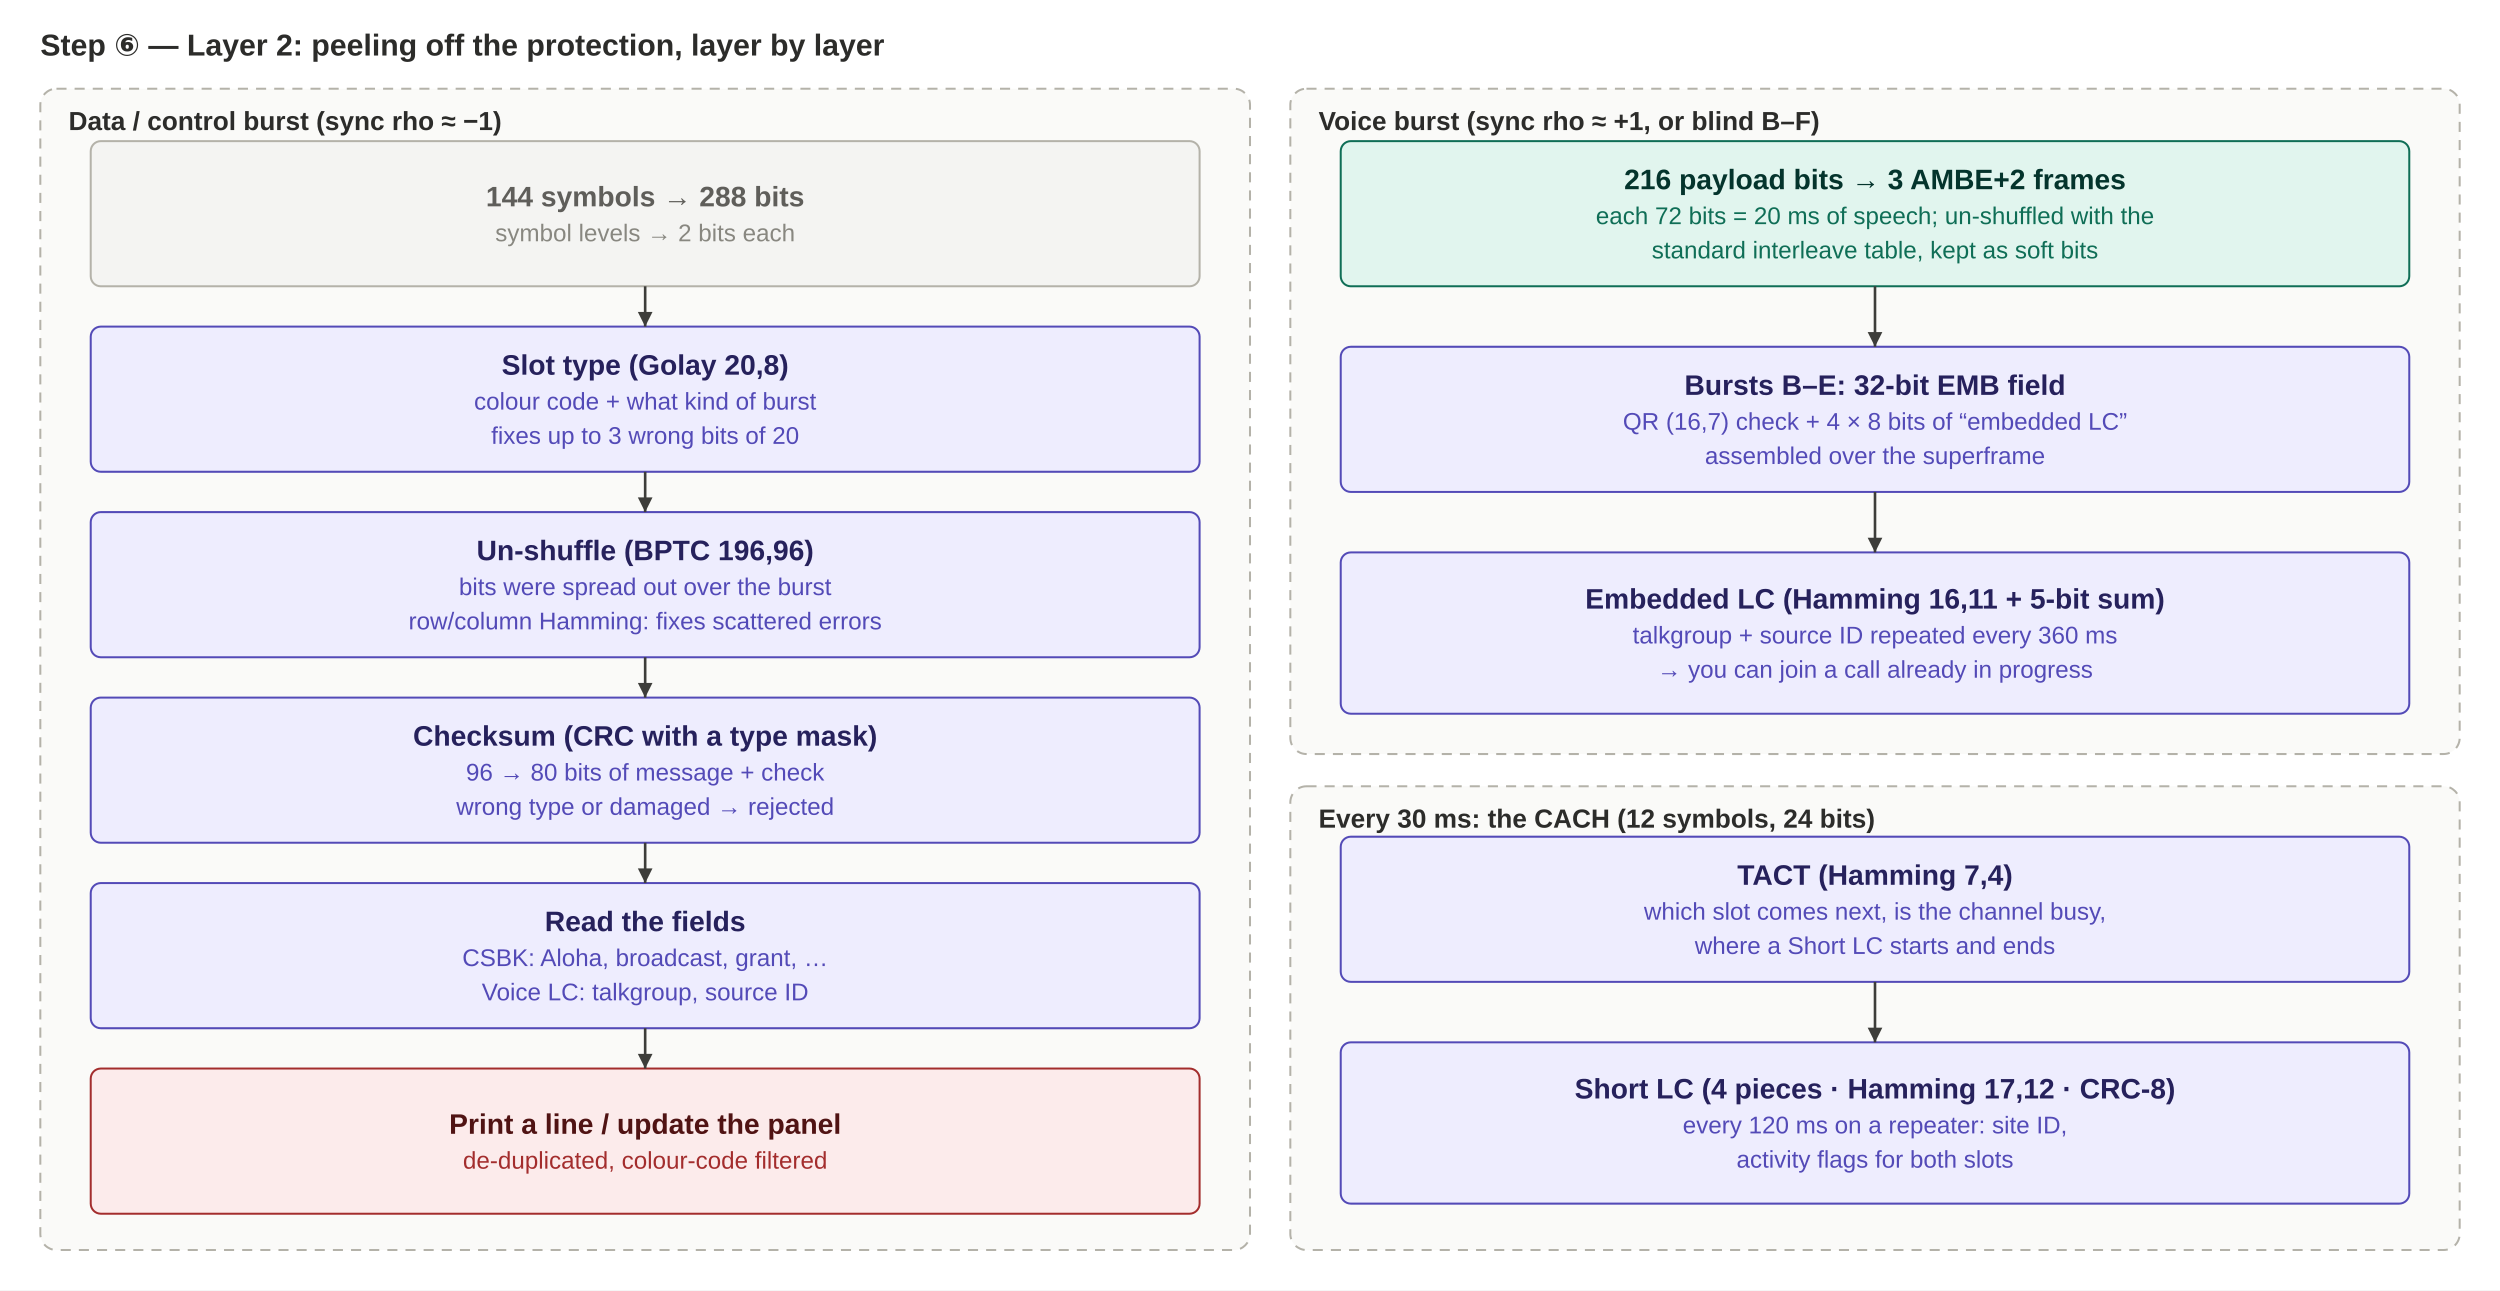
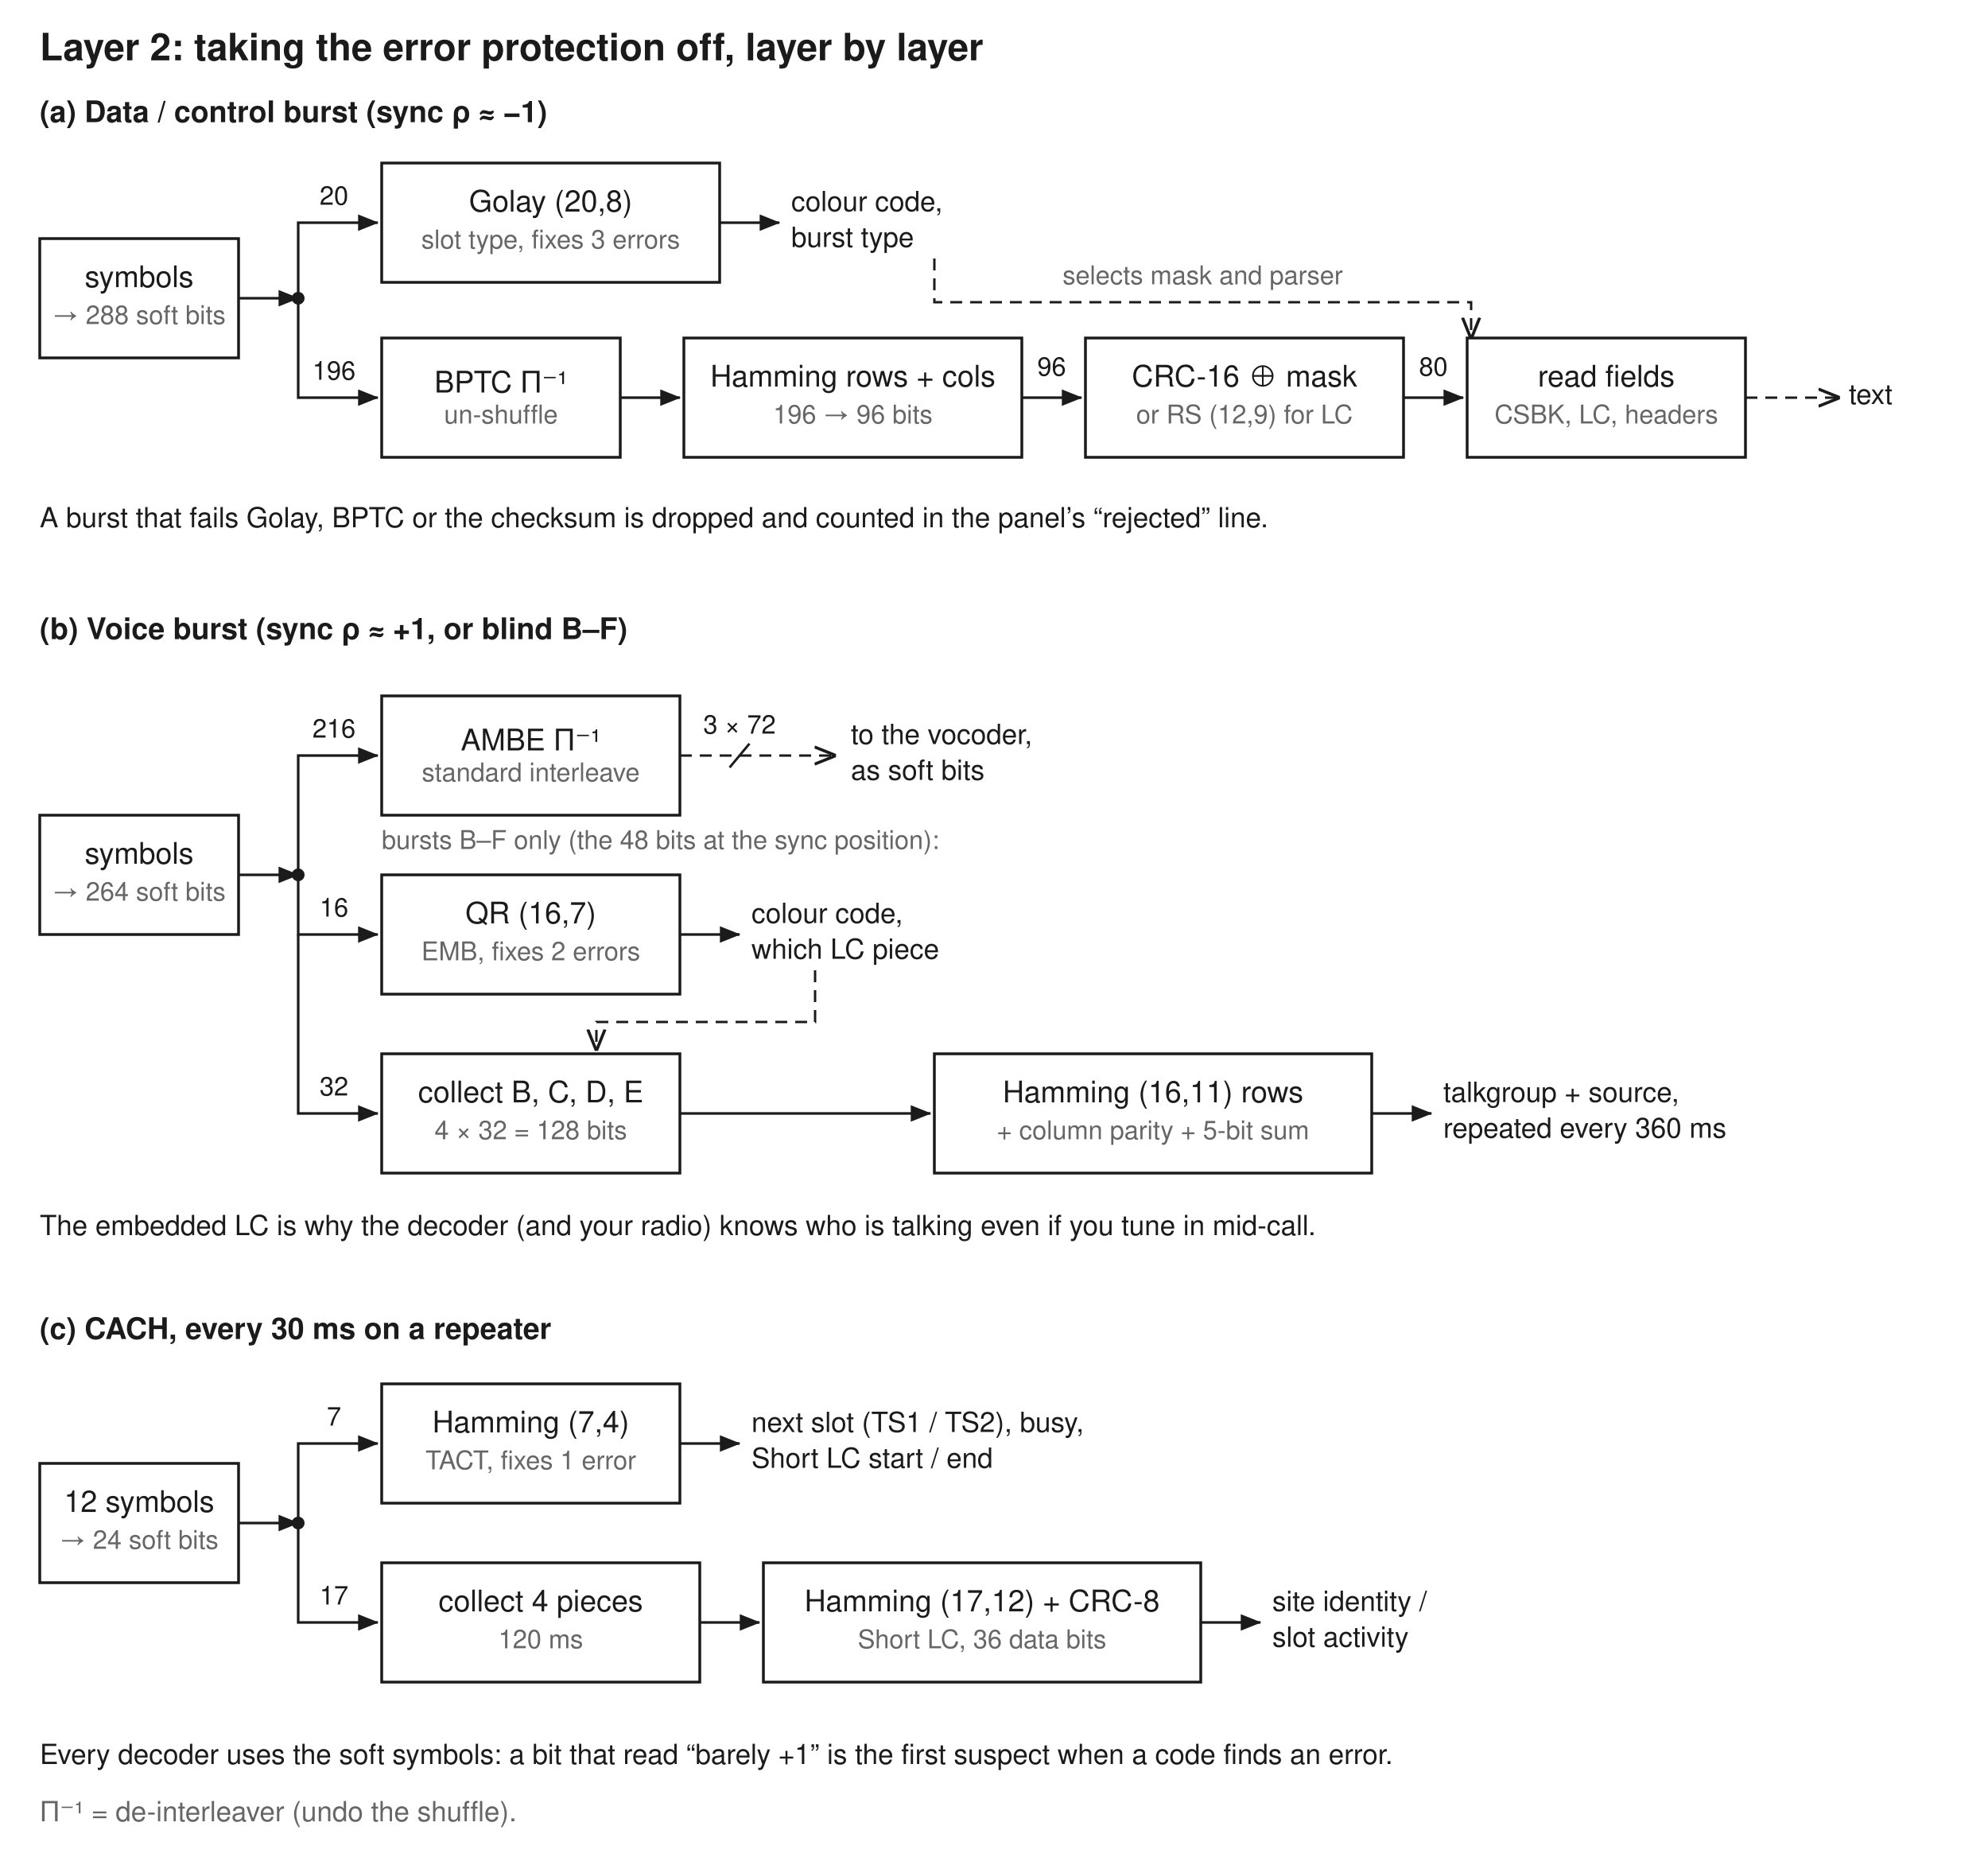
- <svg xmlns="http://www.w3.org/2000/svg" width="1240" height="640" viewBox="0 0 1240 640" font-family="'Segoe UI', 'Helvetica Neue', Arial, sans-serif" role="img">
+ <svg xmlns="http://www.w3.org/2000/svg" viewBox="0 0 1000 940" width="1000" height="940" font-family="Helvetica, Arial, 'Liberation Sans', 'DejaVu Sans', sans-serif" role="img" aria-label="Layer 2 decoding chains">
  <defs>
-     <marker id="ah" viewBox="0 0 10 10" refX="9" refY="5" markerWidth="7" markerHeight="7" orient="auto-start-reverse">
-       <path d="M1 1L9 5L1 9z" fill="#3d3d3a" />
+     <marker id="a" viewBox="0 0 10 10" refX="9.5" refY="5" markerWidth="8" markerHeight="8" orient="auto">
+       <path d="M0,1 L10,5 L0,9 z" fill="#1b1b1b" />
    </marker>
-     <marker id="ahm" viewBox="0 0 10 10" refX="9" refY="5" markerWidth="7" markerHeight="7" orient="auto-start-reverse">
-       <path d="M1 1L9 5L1 9z" fill="#A32D2D" />
+     <marker id="o" viewBox="0 0 10 10" refX="9.5" refY="5" markerWidth="9" markerHeight="9" orient="auto">
+       <path d="M0,1 L10,5 L0,9" fill="none" stroke="#1b1b1b" stroke-width="1.4" />
+     </marker>
+     <marker id="r" viewBox="0 0 10 10" refX="9.5" refY="5" markerWidth="8" markerHeight="8" orient="auto">
+       <path d="M0,1 L10,5 L0,9 z" fill="#a3312a" />
    </marker>
  </defs>
-   <rect width="1240" height="640" fill="#FFFFFF" />
-   <text x="20.0" y="22.0" font-size="15" fill="#2C2C2A" font-weight="700" text-anchor="start" dominant-baseline="central">Step ⑥ — Layer 2: peeling off the protection, layer by layer</text>
-   <rect x="20" y="44" width="600" height="576" rx="8" fill="#FAFAF8" stroke="#B4B2A9" stroke-width="1" stroke-dasharray="5 4" />
-   <text x="34.0" y="60.0" font-size="13" fill="#2C2C2A" font-weight="700" text-anchor="start" dominant-baseline="central">Data / control burst (sync rho ≈ −1)</text>
-   <rect x="45" y="70" width="550" height="72" rx="5" fill="#F4F4F2" stroke="#B4B2A9" stroke-width="1" />
-   <text x="320.0" y="97.5" font-size="14" fill="#5F5E5A" font-weight="600" text-anchor="middle" dominant-baseline="central">144 symbols → 288 bits</text>
-   <text x="320.0" y="115.5" font-size="12" fill="#888780" font-weight="400" text-anchor="middle" dominant-baseline="central">symbol levels → 2 bits each</text>
-   <rect x="45" y="162" width="550" height="72" rx="5" fill="#EEEDFE" stroke="#534AB7" stroke-width="1" />
-   <text x="320.0" y="181.0" font-size="14" fill="#26215C" font-weight="600" text-anchor="middle" dominant-baseline="central">Slot type  (Golay 20,8)</text>
-   <text x="320.0" y="199.0" font-size="12" fill="#534AB7" font-weight="400" text-anchor="middle" dominant-baseline="central">colour code + what kind of burst</text>
-   <text x="320.0" y="216.0" font-size="12" fill="#534AB7" font-weight="400" text-anchor="middle" dominant-baseline="central">fixes up to 3 wrong bits of 20</text>
-   <path d="M320 142 L320 162" fill="none" stroke="#3d3d3a" stroke-width="1.3" marker-end="url(#ah)" />
-   <rect x="45" y="254" width="550" height="72" rx="5" fill="#EEEDFE" stroke="#534AB7" stroke-width="1" />
-   <text x="320.0" y="273.0" font-size="14" fill="#26215C" font-weight="600" text-anchor="middle" dominant-baseline="central">Un-shuffle  (BPTC 196,96)</text>
-   <text x="320.0" y="291.0" font-size="12" fill="#534AB7" font-weight="400" text-anchor="middle" dominant-baseline="central">bits were spread out over the burst</text>
-   <text x="320.0" y="308.0" font-size="12" fill="#534AB7" font-weight="400" text-anchor="middle" dominant-baseline="central">row/column Hamming: fixes scattered errors</text>
-   <path d="M320 234 L320 254" fill="none" stroke="#3d3d3a" stroke-width="1.3" marker-end="url(#ah)" />
-   <rect x="45" y="346" width="550" height="72" rx="5" fill="#EEEDFE" stroke="#534AB7" stroke-width="1" />
-   <text x="320.0" y="365.0" font-size="14" fill="#26215C" font-weight="600" text-anchor="middle" dominant-baseline="central">Checksum  (CRC with a type mask)</text>
-   <text x="320.0" y="383.0" font-size="12" fill="#534AB7" font-weight="400" text-anchor="middle" dominant-baseline="central">96 → 80 bits of message + check</text>
-   <text x="320.0" y="400.0" font-size="12" fill="#534AB7" font-weight="400" text-anchor="middle" dominant-baseline="central">wrong type or damaged → rejected</text>
-   <path d="M320 326 L320 346" fill="none" stroke="#3d3d3a" stroke-width="1.3" marker-end="url(#ah)" />
-   <rect x="45" y="438" width="550" height="72" rx="5" fill="#EEEDFE" stroke="#534AB7" stroke-width="1" />
-   <text x="320.0" y="457.0" font-size="14" fill="#26215C" font-weight="600" text-anchor="middle" dominant-baseline="central">Read the fields</text>
-   <text x="320.0" y="475.0" font-size="12" fill="#534AB7" font-weight="400" text-anchor="middle" dominant-baseline="central">CSBK: Aloha, broadcast, grant, …</text>
-   <text x="320.0" y="492.0" font-size="12" fill="#534AB7" font-weight="400" text-anchor="middle" dominant-baseline="central">Voice LC: talkgroup, source ID</text>
-   <path d="M320 418 L320 438" fill="none" stroke="#3d3d3a" stroke-width="1.3" marker-end="url(#ah)" />
-   <rect x="45" y="530" width="550" height="72" rx="5" fill="#FCEBEB" stroke="#A32D2D" stroke-width="1" />
-   <text x="320.0" y="557.5" font-size="14" fill="#501313" font-weight="600" text-anchor="middle" dominant-baseline="central">Print a line / update the panel</text>
-   <text x="320.0" y="575.5" font-size="12" fill="#A32D2D" font-weight="400" text-anchor="middle" dominant-baseline="central">de-duplicated, colour-code filtered</text>
-   <path d="M320 510 L320 530" fill="none" stroke="#3d3d3a" stroke-width="1.3" marker-end="url(#ah)" />
-   <rect x="640" y="44" width="580" height="330" rx="8" fill="#FAFAF8" stroke="#B4B2A9" stroke-width="1" stroke-dasharray="5 4" />
-   <text x="654.0" y="60.0" font-size="13" fill="#2C2C2A" font-weight="700" text-anchor="start" dominant-baseline="central">Voice burst (sync rho ≈ +1, or blind B–F)</text>
-   <rect x="665" y="70" width="530" height="72" rx="5" fill="#E1F5EE" stroke="#0F6E56" stroke-width="1" />
-   <text x="930.0" y="89.0" font-size="14" fill="#04342C" font-weight="600" text-anchor="middle" dominant-baseline="central">216 payload bits → 3 AMBE+2 frames</text>
-   <text x="930.0" y="107.0" font-size="12" fill="#0F6E56" font-weight="400" text-anchor="middle" dominant-baseline="central">each 72 bits = 20 ms of speech; un-shuffled with the</text>
-   <text x="930.0" y="124.0" font-size="12" fill="#0F6E56" font-weight="400" text-anchor="middle" dominant-baseline="central">standard interleave table, kept as soft bits</text>
-   <rect x="665" y="172" width="530" height="72" rx="5" fill="#EEEDFE" stroke="#534AB7" stroke-width="1" />
-   <text x="930.0" y="191.0" font-size="14" fill="#26215C" font-weight="600" text-anchor="middle" dominant-baseline="central">Bursts B–E: 32-bit EMB field</text>
-   <text x="930.0" y="209.0" font-size="12" fill="#534AB7" font-weight="400" text-anchor="middle" dominant-baseline="central">QR (16,7) check + 4 × 8 bits of “embedded LC”</text>
-   <text x="930.0" y="226.0" font-size="12" fill="#534AB7" font-weight="400" text-anchor="middle" dominant-baseline="central">assembled over the superframe</text>
-   <rect x="665" y="274" width="530" height="80" rx="5" fill="#EEEDFE" stroke="#534AB7" stroke-width="1" />
-   <text x="930.0" y="297.0" font-size="14" fill="#26215C" font-weight="600" text-anchor="middle" dominant-baseline="central">Embedded LC (Hamming 16,11 + 5-bit sum)</text>
-   <text x="930.0" y="315.0" font-size="12" fill="#534AB7" font-weight="400" text-anchor="middle" dominant-baseline="central">talkgroup + source ID repeated every 360 ms</text>
-   <text x="930.0" y="332.0" font-size="12" fill="#534AB7" font-weight="400" text-anchor="middle" dominant-baseline="central">→ you can join a call already in progress</text>
-   <path d="M930 142 L930 172" fill="none" stroke="#3d3d3a" stroke-width="1.3" marker-end="url(#ah)" />
-   <path d="M930 244 L930 274" fill="none" stroke="#3d3d3a" stroke-width="1.3" marker-end="url(#ah)" />
-   <rect x="640" y="390" width="580" height="230" rx="8" fill="#FAFAF8" stroke="#B4B2A9" stroke-width="1" stroke-dasharray="5 4" />
-   <text x="654.0" y="406.0" font-size="13" fill="#2C2C2A" font-weight="700" text-anchor="start" dominant-baseline="central">Every 30 ms: the CACH (12 symbols, 24 bits)</text>
-   <rect x="665" y="415" width="530" height="72" rx="5" fill="#EEEDFE" stroke="#534AB7" stroke-width="1" />
-   <text x="930.0" y="434.0" font-size="14" fill="#26215C" font-weight="600" text-anchor="middle" dominant-baseline="central">TACT  (Hamming 7,4)</text>
-   <text x="930.0" y="452.0" font-size="12" fill="#534AB7" font-weight="400" text-anchor="middle" dominant-baseline="central">which slot comes next, is the channel busy,</text>
-   <text x="930.0" y="469.0" font-size="12" fill="#534AB7" font-weight="400" text-anchor="middle" dominant-baseline="central">where a Short LC starts and ends</text>
-   <rect x="665" y="517" width="530" height="80" rx="5" fill="#EEEDFE" stroke="#534AB7" stroke-width="1" />
-   <text x="930.0" y="540.0" font-size="14" fill="#26215C" font-weight="600" text-anchor="middle" dominant-baseline="central">Short LC  (4 pieces · Hamming 17,12 · CRC-8)</text>
-   <text x="930.0" y="558.0" font-size="12" fill="#534AB7" font-weight="400" text-anchor="middle" dominant-baseline="central">every 120 ms on a repeater: site ID,</text>
-   <text x="930.0" y="575.0" font-size="12" fill="#534AB7" font-weight="400" text-anchor="middle" dominant-baseline="central">activity flags for both slots</text>
-   <path d="M930 487 L930 517" fill="none" stroke="#3d3d3a" stroke-width="1.3" marker-end="url(#ah)" />
+   <rect width="100%" height="100%" fill="#ffffff" />
+   <text x="20.0" y="26.0" font-size="19" fill="#1b1b1b" font-weight="700" text-anchor="start" dominant-baseline="central">Layer 2: taking the error protection off, layer by layer</text>
+   <text x="20.0" y="58.0" font-size="15" fill="#1b1b1b" font-weight="700" text-anchor="start" dominant-baseline="central">(a) Data / control burst (sync ρ ≈ −1)</text>
+   <text x="70.0" y="136.0" font-size="13" fill="#1b1b1b" font-weight="400" text-anchor="middle" dominant-baseline="central">144</text>
+   <rect x="20.0" y="120.0" width="100.0" height="60.0" fill="#ffffff" stroke="#1b1b1b" stroke-width="1.4" />
+   <text x="70.0" y="141.0" font-size="15" fill="#1b1b1b" font-weight="400" text-anchor="middle" dominant-baseline="central">symbols</text>
+   <text x="70.0" y="160.0" font-size="13" fill="#666666" font-weight="400" text-anchor="middle" dominant-baseline="central">→ 288 soft bits</text>
+   <polyline points="120.0,150.0 150.0,150.0" fill="none" stroke="#1b1b1b" stroke-width="1.3" marker-end="url(#a)" />
+   <circle cx="150.0" cy="150.0" r="3.2" fill="#1b1b1b" stroke="none" stroke-width="0" />
+   <polyline points="150.0,150.0 150.0,112.0 190.0,112.0" fill="none" stroke="#1b1b1b" stroke-width="1.3" marker-end="url(#a)" />
+   <text x="168.0" y="100.0" font-size="13" fill="#1b1b1b" font-weight="400" text-anchor="middle" dominant-baseline="central">20</text>
+   <polyline points="150.0,150.0 150.0,200.0 190.0,200.0" fill="none" stroke="#1b1b1b" stroke-width="1.3" marker-end="url(#a)" />
+   <text x="168.0" y="188.0" font-size="13" fill="#1b1b1b" font-weight="400" text-anchor="middle" dominant-baseline="central">196</text>
+   <rect x="192.0" y="82.0" width="170.0" height="60.0" fill="#ffffff" stroke="#1b1b1b" stroke-width="1.4" />
+   <text x="277.0" y="103.0" font-size="15" fill="#1b1b1b" font-weight="400" text-anchor="middle" dominant-baseline="central">Golay (20,8)</text>
+   <text x="277.0" y="122.0" font-size="13" fill="#666666" font-weight="400" text-anchor="middle" dominant-baseline="central">slot type, fixes 3 errors</text>
+   <polyline points="362.0,112.0 392.0,112.0" fill="none" stroke="#1b1b1b" stroke-width="1.3" marker-end="url(#a)" />
+   <text x="398.0" y="103.0" font-size="14" fill="#1b1b1b" font-weight="400" text-anchor="start" dominant-baseline="central">colour code,</text>
+   <text x="398.0" y="121.0" font-size="14" fill="#1b1b1b" font-weight="400" text-anchor="start" dominant-baseline="central">burst type</text>
+   <polyline points="470.0,130.0 470.0,152.0 740.0,152.0 740.0,170.0" fill="none" stroke="#1b1b1b" stroke-width="1.2" stroke-dasharray="6 4" marker-end="url(#o)" />
+   <text x="605.0" y="140.0" font-size="13" fill="#666666" font-weight="400" text-anchor="middle" dominant-baseline="central">selects mask and parser</text>
+   <rect x="192.0" y="170.0" width="120.0" height="60.0" fill="#ffffff" stroke="#1b1b1b" stroke-width="1.4" />
+   <text x="252.0" y="191.0" font-size="15" fill="#1b1b1b" font-weight="400" text-anchor="middle" dominant-baseline="central">BPTC Π⁻¹</text>
+   <text x="252.0" y="210.0" font-size="13" fill="#666666" font-weight="400" text-anchor="middle" dominant-baseline="central">un-shuffle</text>
+   <polyline points="312.0,200.0 342.0,200.0" fill="none" stroke="#1b1b1b" stroke-width="1.3" marker-end="url(#a)" />
+   <rect x="344.0" y="170.0" width="170.0" height="60.0" fill="#ffffff" stroke="#1b1b1b" stroke-width="1.4" />
+   <text x="429.0" y="191.0" font-size="15" fill="#1b1b1b" font-weight="400" text-anchor="middle" dominant-baseline="central">Hamming rows + cols</text>
+   <text x="429.0" y="210.0" font-size="13" fill="#666666" font-weight="400" text-anchor="middle" dominant-baseline="central">196 → 96 bits</text>
+   <polyline points="514.0,200.0 544.0,200.0" fill="none" stroke="#1b1b1b" stroke-width="1.3" marker-end="url(#a)" />
+   <text x="529.0" y="186.0" font-size="13" fill="#1b1b1b" font-weight="400" text-anchor="middle" dominant-baseline="central">96</text>
+   <rect x="546.0" y="170.0" width="160.0" height="60.0" fill="#ffffff" stroke="#1b1b1b" stroke-width="1.4" />
+   <text x="626.0" y="191.0" font-size="15" fill="#1b1b1b" font-weight="400" text-anchor="middle" dominant-baseline="central">CRC-16 ⊕ mask</text>
+   <text x="626.0" y="210.0" font-size="13" fill="#666666" font-weight="400" text-anchor="middle" dominant-baseline="central">or RS (12,9) for LC</text>
+   <polyline points="706.0,200.0 736.0,200.0" fill="none" stroke="#1b1b1b" stroke-width="1.3" marker-end="url(#a)" />
+   <text x="721.0" y="186.0" font-size="13" fill="#1b1b1b" font-weight="400" text-anchor="middle" dominant-baseline="central">80</text>
+   <rect x="738.0" y="170.0" width="140.0" height="60.0" fill="#ffffff" stroke="#1b1b1b" stroke-width="1.4" />
+   <text x="808.0" y="191.0" font-size="15" fill="#1b1b1b" font-weight="400" text-anchor="middle" dominant-baseline="central">read fields</text>
+   <text x="808.0" y="210.0" font-size="13" fill="#666666" font-weight="400" text-anchor="middle" dominant-baseline="central">CSBK, LC, headers</text>
+   <polyline points="878.0,200.0 925.0,200.0" fill="none" stroke="#1b1b1b" stroke-width="1.2" stroke-dasharray="6 4" marker-end="url(#o)" />
+   <text x="930.0" y="200.0" font-size="14" fill="#1b1b1b" font-weight="400" text-anchor="start" dominant-baseline="central">text</text>
+   <text x="20.0" y="262.0" font-size="14" fill="#1b1b1b" font-weight="400" text-anchor="start" dominant-baseline="central">A burst that fails Golay, BPTC or the checksum is dropped and counted in the panel’s “rejected” line.</text>
+   <text x="20.0" y="318.0" font-size="15" fill="#1b1b1b" font-weight="700" text-anchor="start" dominant-baseline="central">(b) Voice burst (sync ρ ≈ +1, or blind B–F)</text>
+   <rect x="20.0" y="410.0" width="100.0" height="60.0" fill="#ffffff" stroke="#1b1b1b" stroke-width="1.4" />
+   <text x="70.0" y="431.0" font-size="15" fill="#1b1b1b" font-weight="400" text-anchor="middle" dominant-baseline="central">symbols</text>
+   <text x="70.0" y="450.0" font-size="13" fill="#666666" font-weight="400" text-anchor="middle" dominant-baseline="central">→ 264 soft bits</text>
+   <polyline points="120.0,440.0 150.0,440.0" fill="none" stroke="#1b1b1b" stroke-width="1.3" marker-end="url(#a)" />
+   <circle cx="150.0" cy="440.0" r="3.2" fill="#1b1b1b" stroke="none" stroke-width="0" />
+   <polyline points="150.0,440.0 150.0,380.0 190.0,380.0" fill="none" stroke="#1b1b1b" stroke-width="1.3" marker-end="url(#a)" />
+   <text x="168.0" y="368.0" font-size="13" fill="#1b1b1b" font-weight="400" text-anchor="middle" dominant-baseline="central">216</text>
+   <polyline points="150.0,440.0 150.0,470.0 190.0,470.0" fill="none" stroke="#1b1b1b" stroke-width="1.3" marker-end="url(#a)" />
+   <text x="168.0" y="458.0" font-size="13" fill="#1b1b1b" font-weight="400" text-anchor="middle" dominant-baseline="central">16</text>
+   <polyline points="150.0,470.0 150.0,560.0 190.0,560.0" fill="none" stroke="#1b1b1b" stroke-width="1.3" marker-end="url(#a)" />
+   <text x="168.0" y="548.0" font-size="13" fill="#1b1b1b" font-weight="400" text-anchor="middle" dominant-baseline="central">32</text>
+   <rect x="192.0" y="350.0" width="150.0" height="60.0" fill="#ffffff" stroke="#1b1b1b" stroke-width="1.4" />
+   <text x="267.0" y="371.0" font-size="15" fill="#1b1b1b" font-weight="400" text-anchor="middle" dominant-baseline="central">AMBE Π⁻¹</text>
+   <text x="267.0" y="390.0" font-size="13" fill="#666666" font-weight="400" text-anchor="middle" dominant-baseline="central">standard interleave</text>
+   <polyline points="342.0,380.0 420.0,380.0" fill="none" stroke="#1b1b1b" stroke-width="1.2" stroke-dasharray="6 4" marker-end="url(#o)" />
+   <line x1="367.0" y1="386.0" x2="377.0" y2="374.0" stroke="#1b1b1b" stroke-width="1.2" />
+   <text x="372.0" y="366.0" font-size="13" fill="#1b1b1b" font-weight="400" text-anchor="middle" dominant-baseline="central">3 × 72</text>
+   <text x="428.0" y="371.0" font-size="14" fill="#1b1b1b" font-weight="400" text-anchor="start" dominant-baseline="central">to the vocoder,</text>
+   <text x="428.0" y="389.0" font-size="14" fill="#1b1b1b" font-weight="400" text-anchor="start" dominant-baseline="central">as soft bits</text>
+   <text x="192.0" y="424.0" font-size="13" fill="#666666" font-weight="400" text-anchor="start" dominant-baseline="central">bursts B–F only (the 48 bits at the sync position):</text>
+   <rect x="192.0" y="440.0" width="150.0" height="60.0" fill="#ffffff" stroke="#1b1b1b" stroke-width="1.4" />
+   <text x="267.0" y="461.0" font-size="15" fill="#1b1b1b" font-weight="400" text-anchor="middle" dominant-baseline="central">QR (16,7)</text>
+   <text x="267.0" y="480.0" font-size="13" fill="#666666" font-weight="400" text-anchor="middle" dominant-baseline="central">EMB, fixes 2 errors</text>
+   <polyline points="342.0,470.0 372.0,470.0" fill="none" stroke="#1b1b1b" stroke-width="1.3" marker-end="url(#a)" />
+   <text x="378.0" y="461.0" font-size="14" fill="#1b1b1b" font-weight="400" text-anchor="start" dominant-baseline="central">colour code,</text>
+   <text x="378.0" y="479.0" font-size="14" fill="#1b1b1b" font-weight="400" text-anchor="start" dominant-baseline="central">which LC piece</text>
+   <polyline points="410.0,488.0 410.0,514.0 300.0,514.0 300.0,528.0" fill="none" stroke="#1b1b1b" stroke-width="1.2" stroke-dasharray="6 4" marker-end="url(#o)" />
+   <rect x="192.0" y="530.0" width="150.0" height="60.0" fill="#ffffff" stroke="#1b1b1b" stroke-width="1.4" />
+   <text x="267.0" y="551.0" font-size="15" fill="#1b1b1b" font-weight="400" text-anchor="middle" dominant-baseline="central">collect B, C, D, E</text>
+   <text x="267.0" y="570.0" font-size="13" fill="#666666" font-weight="400" text-anchor="middle" dominant-baseline="central">4 × 32 = 128 bits</text>
+   <polyline points="342.0,560.0 468.0,560.0" fill="none" stroke="#1b1b1b" stroke-width="1.3" marker-end="url(#a)" />
+   <rect x="470.0" y="530.0" width="220.0" height="60.0" fill="#ffffff" stroke="#1b1b1b" stroke-width="1.4" />
+   <text x="580.0" y="551.0" font-size="15" fill="#1b1b1b" font-weight="400" text-anchor="middle" dominant-baseline="central">Hamming (16,11) rows</text>
+   <text x="580.0" y="570.0" font-size="13" fill="#666666" font-weight="400" text-anchor="middle" dominant-baseline="central">+ column parity + 5-bit sum</text>
+   <polyline points="690.0,560.0 720.0,560.0" fill="none" stroke="#1b1b1b" stroke-width="1.3" marker-end="url(#a)" />
+   <text x="726.0" y="551.0" font-size="14" fill="#1b1b1b" font-weight="400" text-anchor="start" dominant-baseline="central">talkgroup + source,</text>
+   <text x="726.0" y="569.0" font-size="14" fill="#1b1b1b" font-weight="400" text-anchor="start" dominant-baseline="central">repeated every 360 ms</text>
+   <text x="20.0" y="618.0" font-size="14" fill="#1b1b1b" font-weight="400" text-anchor="start" dominant-baseline="central">The embedded LC is why the decoder (and your radio) knows who is talking even if you tune in mid-call.</text>
+   <text x="20.0" y="670.0" font-size="15" fill="#1b1b1b" font-weight="700" text-anchor="start" dominant-baseline="central">(c) CACH, every 30 ms on a repeater</text>
+   <rect x="20.0" y="736.0" width="100.0" height="60.0" fill="#ffffff" stroke="#1b1b1b" stroke-width="1.4" />
+   <text x="70.0" y="757.0" font-size="15" fill="#1b1b1b" font-weight="400" text-anchor="middle" dominant-baseline="central">12 symbols</text>
+   <text x="70.0" y="776.0" font-size="13" fill="#666666" font-weight="400" text-anchor="middle" dominant-baseline="central">→ 24 soft bits</text>
+   <polyline points="120.0,766.0 150.0,766.0" fill="none" stroke="#1b1b1b" stroke-width="1.3" marker-end="url(#a)" />
+   <circle cx="150.0" cy="766.0" r="3.2" fill="#1b1b1b" stroke="none" stroke-width="0" />
+   <polyline points="150.0,766.0 150.0,726.0 190.0,726.0" fill="none" stroke="#1b1b1b" stroke-width="1.3" marker-end="url(#a)" />
+   <text x="168.0" y="714.0" font-size="13" fill="#1b1b1b" font-weight="400" text-anchor="middle" dominant-baseline="central">7</text>
+   <polyline points="150.0,766.0 150.0,816.0 190.0,816.0" fill="none" stroke="#1b1b1b" stroke-width="1.3" marker-end="url(#a)" />
+   <text x="168.0" y="804.0" font-size="13" fill="#1b1b1b" font-weight="400" text-anchor="middle" dominant-baseline="central">17</text>
+   <rect x="192.0" y="696.0" width="150.0" height="60.0" fill="#ffffff" stroke="#1b1b1b" stroke-width="1.4" />
+   <text x="267.0" y="717.0" font-size="15" fill="#1b1b1b" font-weight="400" text-anchor="middle" dominant-baseline="central">Hamming (7,4)</text>
+   <text x="267.0" y="736.0" font-size="13" fill="#666666" font-weight="400" text-anchor="middle" dominant-baseline="central">TACT, fixes 1 error</text>
+   <polyline points="342.0,726.0 372.0,726.0" fill="none" stroke="#1b1b1b" stroke-width="1.3" marker-end="url(#a)" />
+   <text x="378.0" y="717.0" font-size="14" fill="#1b1b1b" font-weight="400" text-anchor="start" dominant-baseline="central">next slot (TS1 / TS2), busy,</text>
+   <text x="378.0" y="735.0" font-size="14" fill="#1b1b1b" font-weight="400" text-anchor="start" dominant-baseline="central">Short LC start / end</text>
+   <rect x="192.0" y="786.0" width="160.0" height="60.0" fill="#ffffff" stroke="#1b1b1b" stroke-width="1.4" />
+   <text x="272.0" y="807.0" font-size="15" fill="#1b1b1b" font-weight="400" text-anchor="middle" dominant-baseline="central">collect 4 pieces</text>
+   <text x="272.0" y="826.0" font-size="13" fill="#666666" font-weight="400" text-anchor="middle" dominant-baseline="central">120 ms</text>
+   <polyline points="352.0,816.0 382.0,816.0" fill="none" stroke="#1b1b1b" stroke-width="1.3" marker-end="url(#a)" />
+   <rect x="384.0" y="786.0" width="220.0" height="60.0" fill="#ffffff" stroke="#1b1b1b" stroke-width="1.4" />
+   <text x="494.0" y="807.0" font-size="15" fill="#1b1b1b" font-weight="400" text-anchor="middle" dominant-baseline="central">Hamming (17,12) + CRC-8</text>
+   <text x="494.0" y="826.0" font-size="13" fill="#666666" font-weight="400" text-anchor="middle" dominant-baseline="central">Short LC, 36 data bits</text>
+   <polyline points="604.0,816.0 634.0,816.0" fill="none" stroke="#1b1b1b" stroke-width="1.3" marker-end="url(#a)" />
+   <text x="640.0" y="807.0" font-size="14" fill="#1b1b1b" font-weight="400" text-anchor="start" dominant-baseline="central">site identity /</text>
+   <text x="640.0" y="825.0" font-size="14" fill="#1b1b1b" font-weight="400" text-anchor="start" dominant-baseline="central">slot activity</text>
+   <text x="20.0" y="884.0" font-size="14" fill="#1b1b1b" font-weight="400" text-anchor="start" dominant-baseline="central">Every decoder uses the soft symbols: a bit that read “barely +1” is the first suspect when a code finds an error.</text>
+   <text x="20.0" y="910.0" font-size="14" fill="#666666" font-weight="400" text-anchor="start" dominant-baseline="central">Π⁻¹ = de-interleaver (undo the shuffle).</text>
</svg>
